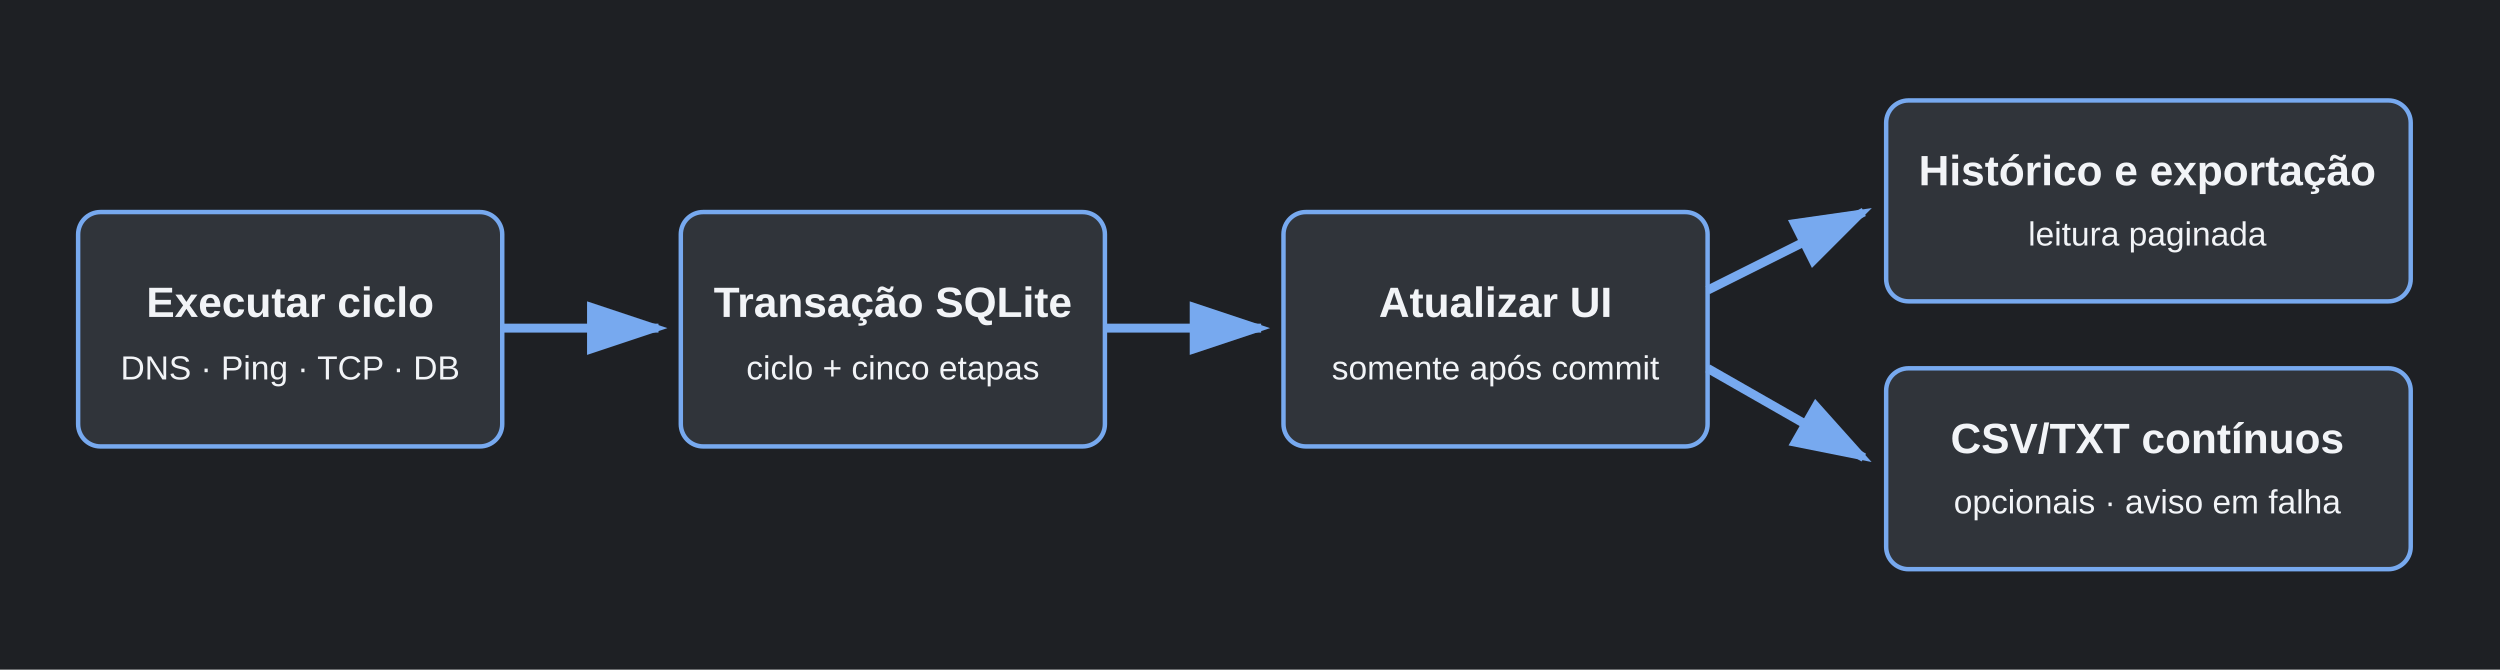
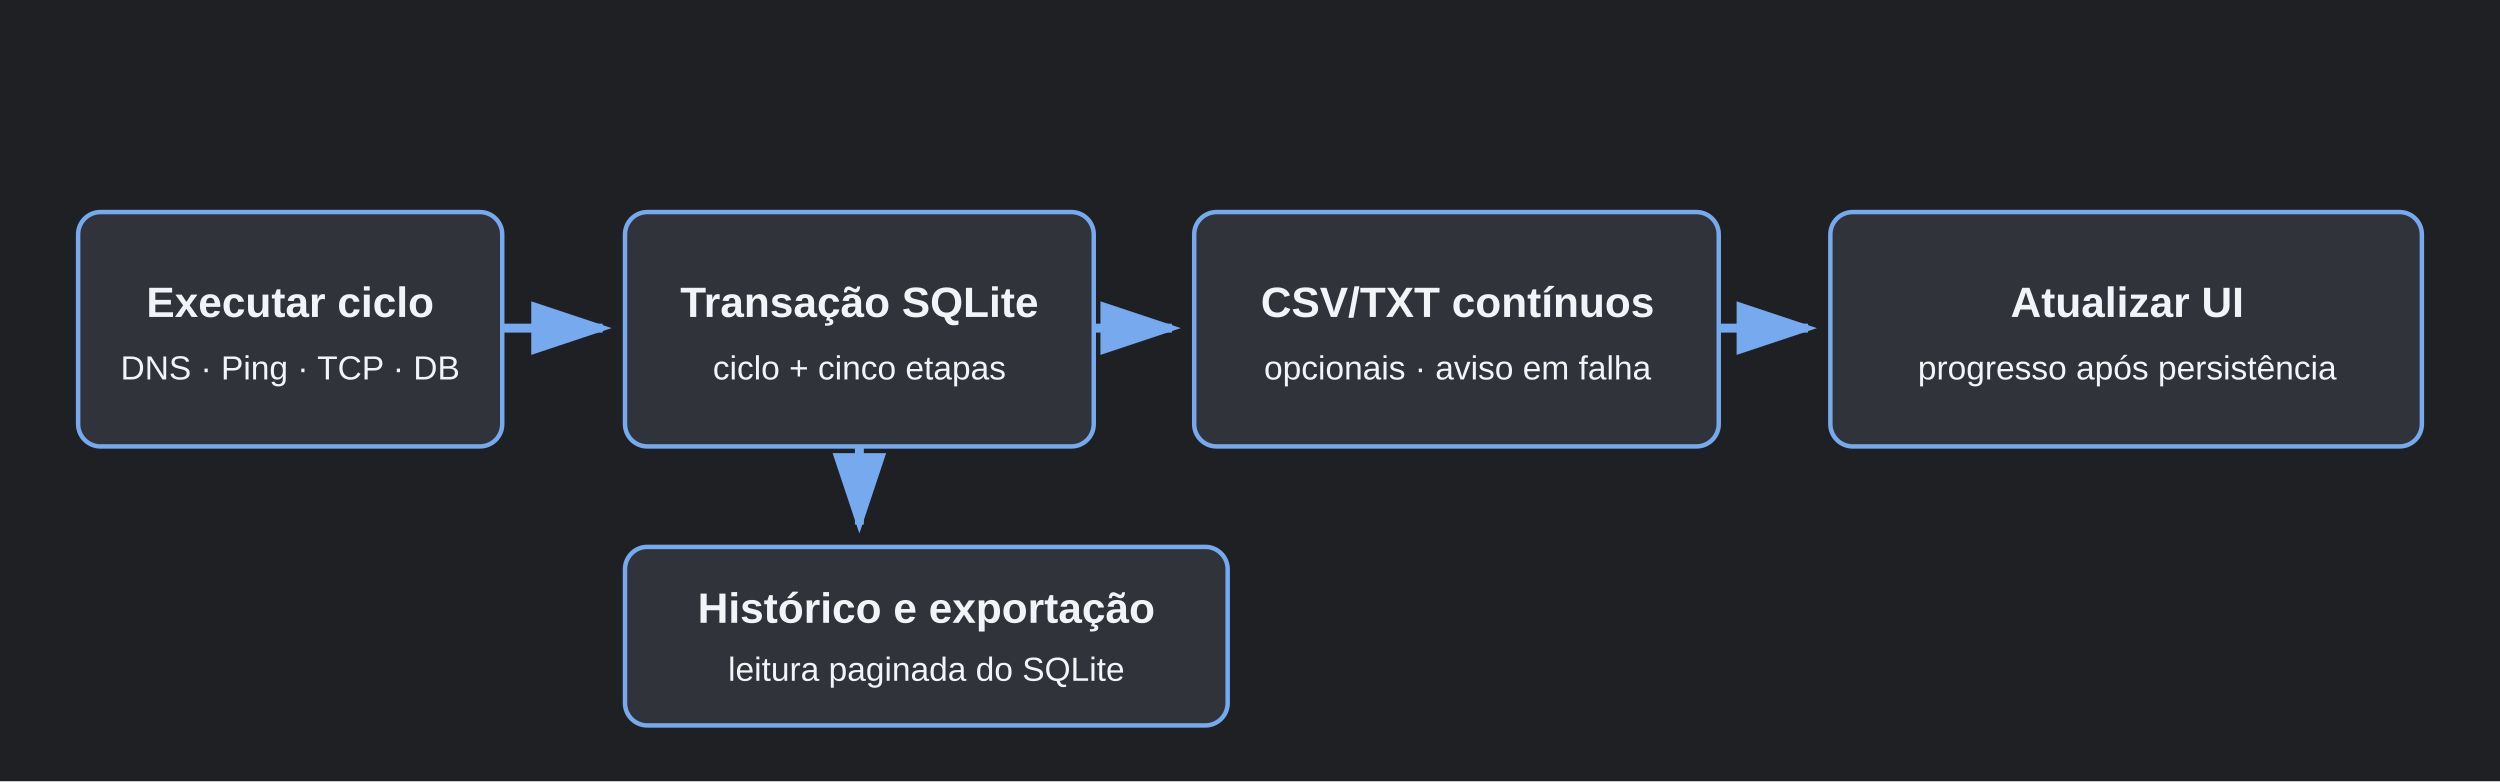
- <svg xmlns="http://www.w3.org/2000/svg" width="1120" height="300" viewBox="0 0 1120 300" role="img" aria-labelledby="title description">
-   <rect width="1120" height="300" fill="#1e2024" />
+ <svg xmlns="http://www.w3.org/2000/svg" width="1120" height="350" viewBox="0 0 1120 350" role="img" aria-labelledby="title description">
+   <rect width="1120" height="350" fill="#1e2024" />
  <g font-family="Segoe UI, Arial, sans-serif" text-anchor="middle">
    <g fill="#30343a" stroke="#77a9ef" stroke-width="2">
      <rect x="35" y="95" width="190" height="105" rx="10" />
-       <rect x="305" y="95" width="190" height="105" rx="10" />
-       <rect x="575" y="95" width="190" height="105" rx="10" />
-       <rect x="845" y="45" width="235" height="90" rx="10" />
-       <rect x="845" y="165" width="235" height="90" rx="10" />
+       <rect x="280" y="95" width="210" height="105" rx="10" />
+       <rect x="535" y="95" width="235" height="105" rx="10" />
+       <rect x="820" y="95" width="265" height="105" rx="10" />
+       <rect x="280" y="245" width="270" height="80" rx="10" />
    </g>
    <g fill="#f2f4f7" font-size="19" font-weight="600">
      <text x="130" y="142">Executar ciclo</text>
      <text x="130" y="170" font-size="15" font-weight="400">DNS · Ping · TCP · DB</text>
-       <text x="400" y="142">Transação SQLite</text>
-       <text x="400" y="170" font-size="15" font-weight="400">ciclo + cinco etapas</text>
-       <text x="670" y="142">Atualizar UI</text>
-       <text x="670" y="170" font-size="15" font-weight="400">somente após commit</text>
-       <text x="962" y="83">Histórico e exportação</text>
-       <text x="962" y="110" font-size="15" font-weight="400">leitura paginada</text>
-       <text x="962" y="203">CSV/TXT contínuos</text>
-       <text x="962" y="230" font-size="15" font-weight="400">opcionais · aviso em falha</text>
+       <text x="385" y="142">Transação SQLite</text>
+       <text x="385" y="170" font-size="15" font-weight="400">ciclo + cinco etapas</text>
+       <text x="653" y="142">CSV/TXT contínuos</text>
+       <text x="653" y="170" font-size="15" font-weight="400">opcionais · aviso em falha</text>
+       <text x="953" y="142">Atualizar UI</text>
+       <text x="953" y="170" font-size="15" font-weight="400">progresso após persistência</text>
+       <text x="415" y="279">Histórico e exportação</text>
+       <text x="415" y="305" font-size="15" font-weight="400">leitura paginada do SQLite</text>
    </g>
    <g stroke="#77a9ef" stroke-width="4" fill="none" marker-end="url(#arrow)">
-       <path d="M225 147 H295" />
-       <path d="M495 147 H565" />
-       <path d="M765 130 L835 95" />
-       <path d="M765 165 L835 205" />
+       <path d="M225 147 H270" />
+       <path d="M490 147 H525" />
+       <path d="M770 147 H810" />
+       <path d="M385 200 V235" />
    </g>
  </g>
  <defs>
    <marker id="arrow" markerWidth="10" markerHeight="10" refX="8" refY="3" orient="auto">
      <path d="M0,0 L0,6 L9,3 z" fill="#77a9ef" />
    </marker>
  </defs>
</svg>
